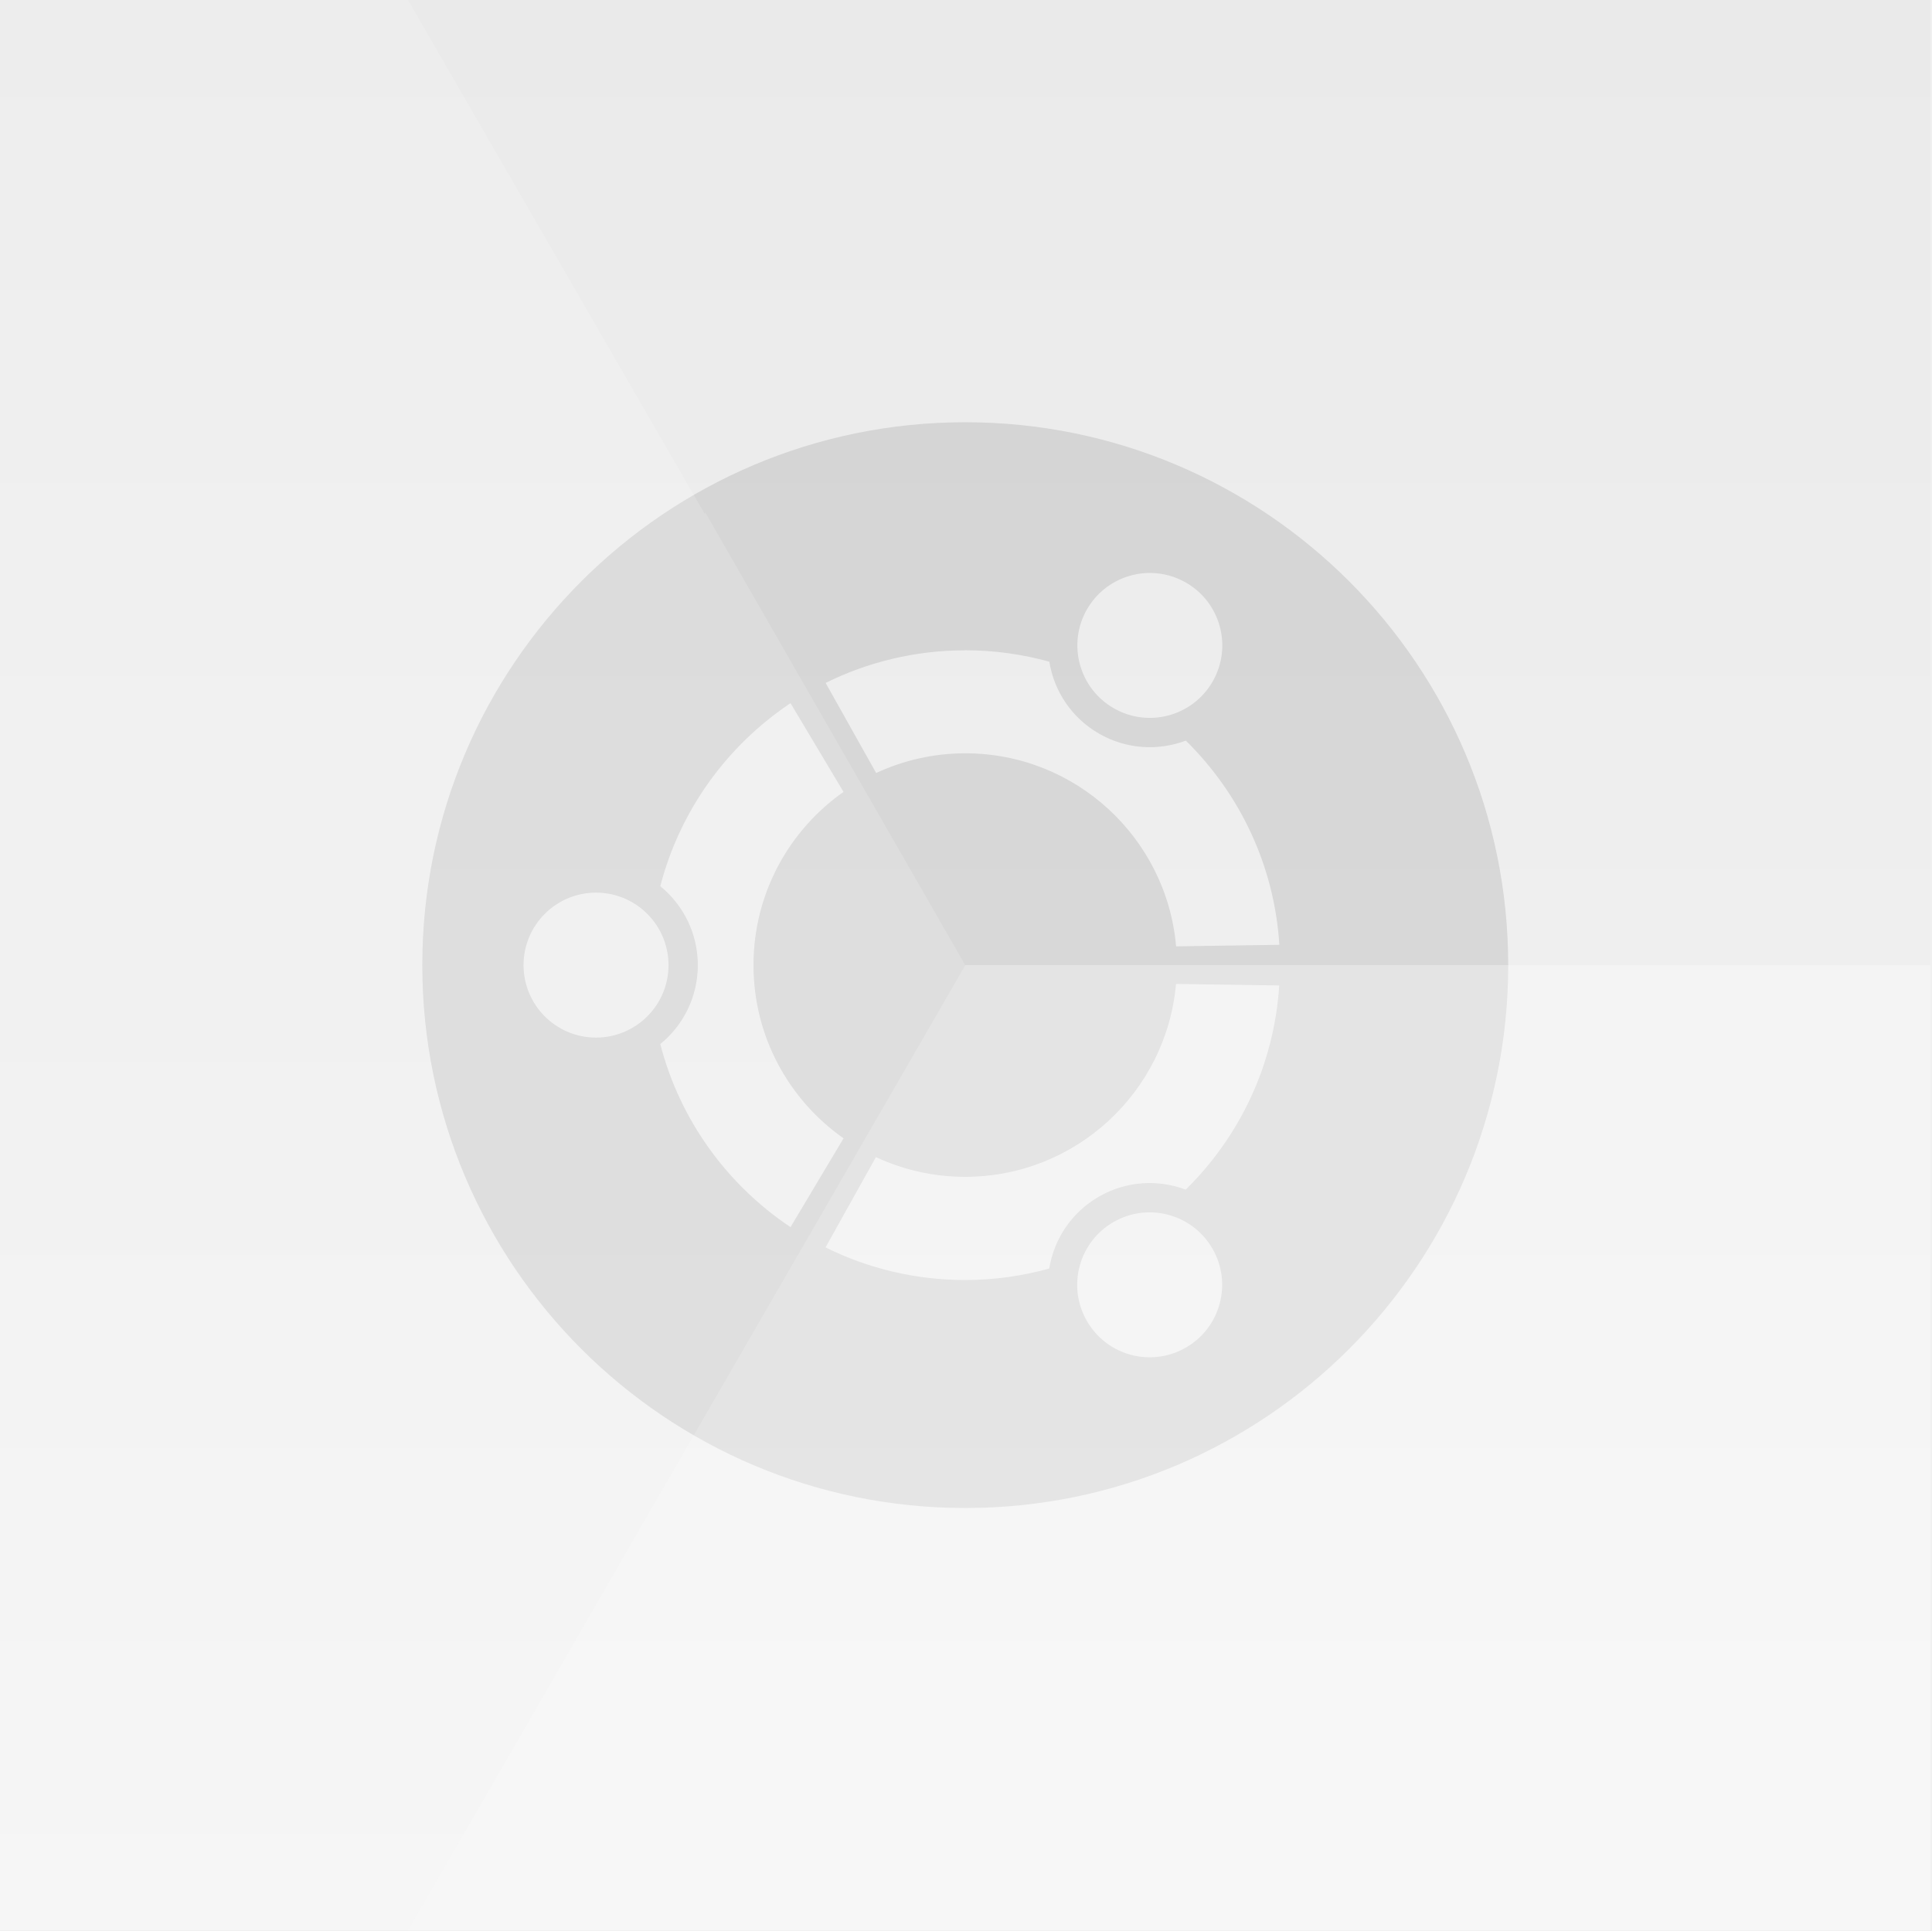
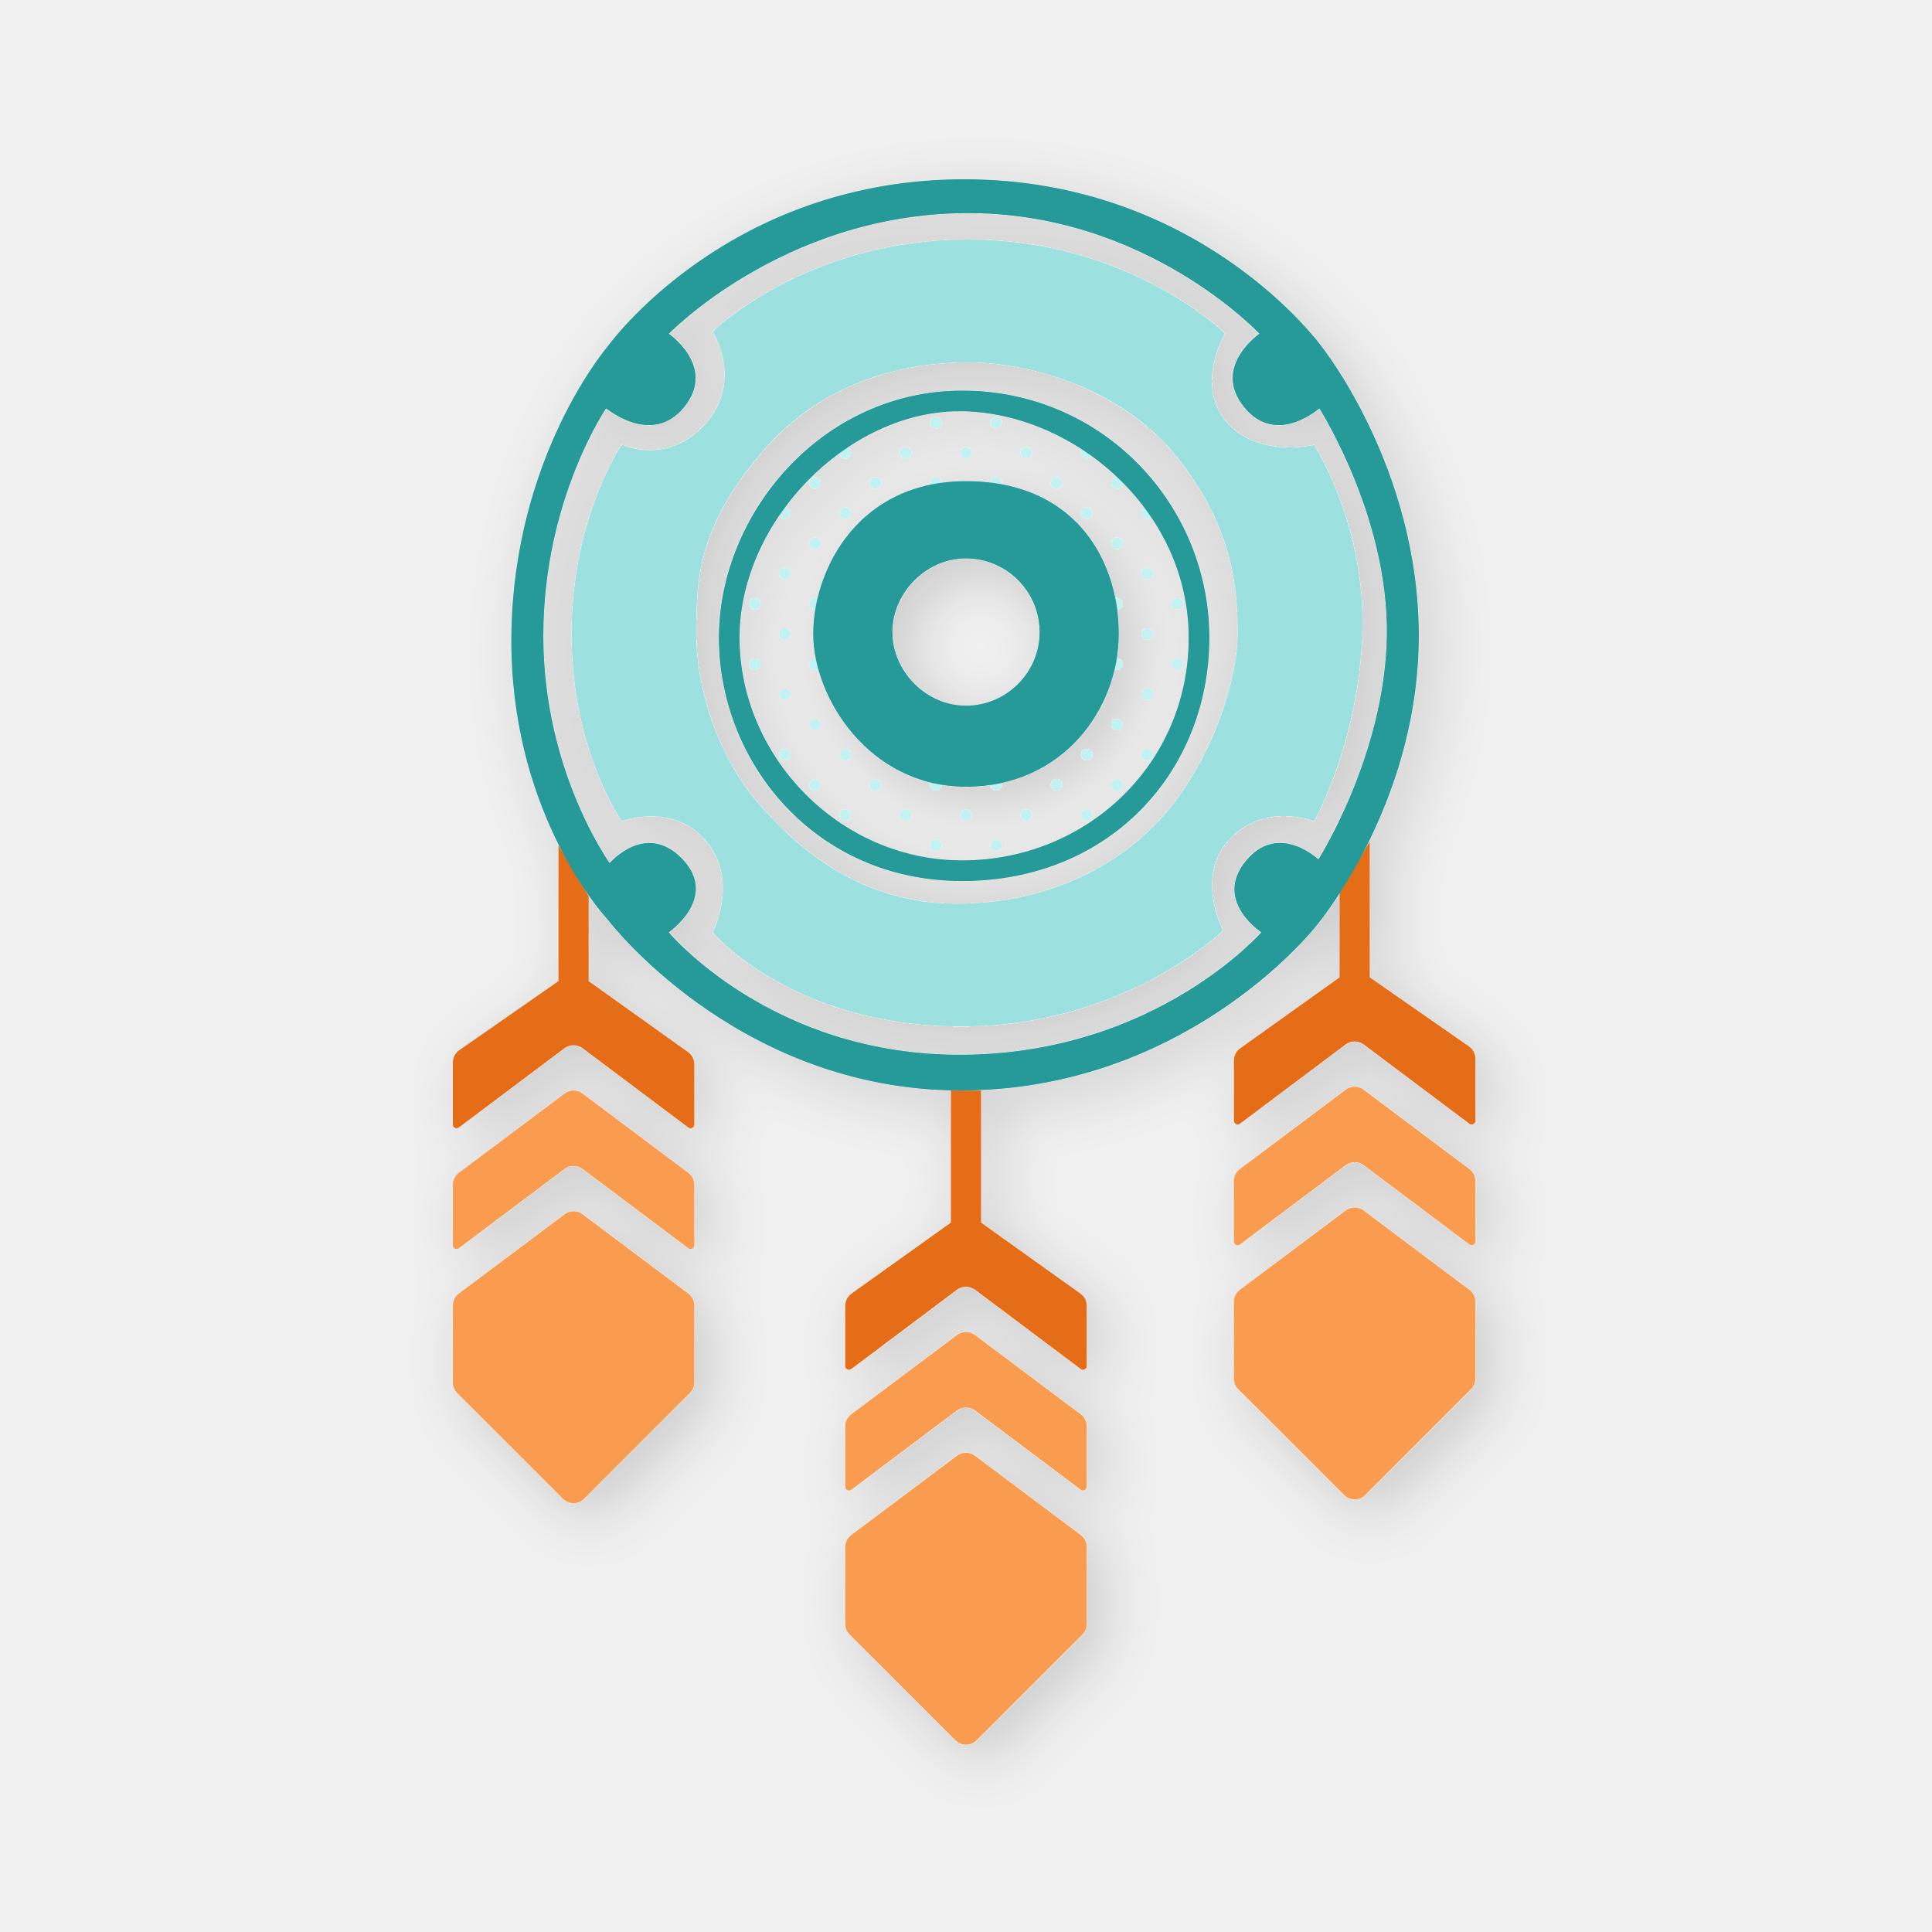
- <svg xmlns="http://www.w3.org/2000/svg" style="enable-background:new" height="512" viewBox="0 0 512.4 512" width="512.4" version="1.1">
+ <svg xmlns="http://www.w3.org/2000/svg" width="512" height="512" viewBox="0 0 512 512" fill="none">
+   <g clip-path="url(#clip0_35_442)">
+     <g filter="url(#filter0_d_35_442)">
+       <path d="M156 237.5V260L182.325 278.804C183.376 279.554 184 280.767 184 282.058V298C184 298.824 183.059 299.294 182.4 298.8L154.4 277.8C152.978 276.733 151.022 276.733 149.6 277.8L121.6 298.8C120.941 299.294 120 298.824 120 298V281.589C120 280.28 120.64 279.054 121.714 278.306L148 260V224L156 237.5Z" fill="#E66D17" />
+       <path d="M149.6 289.8C151.022 288.733 152.978 288.733 154.4 289.8L182.4 310.8C183.407 311.555 184 312.741 184 314V330C184 330.824 183.059 331.294 182.4 330.8L154.4 309.8C152.978 308.733 151.022 308.733 149.6 309.8L121.6 330.8C120.941 331.294 120 330.824 120 330V314C120 312.741 120.593 311.555 121.6 310.8L149.6 289.8Z" fill="#FA9C50" />
+       <path d="M149.6 321.8C151.022 320.733 152.978 320.733 154.4 321.8L182.4 342.8C183.407 343.555 184 344.741 184 346V366.343C184 367.404 183.579 368.421 182.828 369.172L154.828 397.172C153.266 398.734 150.734 398.734 149.172 397.172L121.172 369.172C120.421 368.421 120 367.404 120 366.343V346C120 344.741 120.593 343.555 121.6 342.8L149.6 321.8Z" fill="#FA9C50" />
+       <path d="M355 236.5V259L328.675 277.804C327.624 278.554 327 279.767 327 281.058V297C327 297.824 327.941 298.294 328.6 297.8L356.6 276.8C358.022 275.733 359.978 275.733 361.4 276.8L389.4 297.8C390.059 298.294 391 297.824 391 297V280.589C391 279.28 390.36 278.054 389.286 277.306L363 259V223L355 236.5Z" fill="#E66D17" />
+       <path d="M361.4 288.8C359.978 287.733 358.022 287.733 356.6 288.8L328.6 309.8C327.593 310.555 327 311.741 327 313V329C327 329.824 327.941 330.294 328.6 329.8L356.6 308.8C358.022 307.733 359.978 307.733 361.4 308.8L389.4 329.8C390.059 330.294 391 329.824 391 329V313C391 311.741 390.407 310.555 389.4 309.8L361.4 288.8Z" fill="#FA9C50" />
+       <path d="M361.4 320.8C359.978 319.733 358.022 319.733 356.6 320.8L328.6 341.8C327.593 342.555 327 343.741 327 345V365.343C327 366.404 327.421 367.421 328.172 368.172L356.172 396.172C357.734 397.734 360.266 397.734 361.828 396.172L389.828 368.172C390.579 367.421 391 366.404 391 365.343V345C391 343.741 390.407 342.555 389.4 341.8L361.4 320.8Z" fill="#FA9C50" />
+       <path d="M252 289V324L225.675 342.804C224.624 343.554 224 344.767 224 346.058V362C224 362.824 224.941 363.294 225.6 362.8L253.6 341.8C255.022 340.733 256.978 340.733 258.4 341.8L286.4 362.8C287.059 363.294 288 362.824 288 362V346.058C288 344.767 287.376 343.554 286.325 342.804L260 324V289H252Z" fill="#E66D17" />
+       <path d="M258.4 353.8C256.978 352.733 255.022 352.733 253.6 353.8L225.6 374.8C224.593 375.555 224 376.741 224 378V394C224 394.824 224.941 395.294 225.6 394.8L253.6 373.8C255.022 372.733 256.978 372.733 258.4 373.8L286.4 394.8C287.059 395.294 288 394.824 288 394V378C288 376.741 287.407 375.555 286.4 374.8L258.4 353.8Z" fill="#FA9C50" />
+       <path d="M258.4 385.8C256.978 384.733 255.022 384.733 253.6 385.8L225.6 406.8C224.593 407.555 224 408.741 224 410V430.343C224 431.404 224.421 432.421 225.172 433.172L253.172 461.172C254.734 462.734 257.266 462.734 258.828 461.172L286.828 433.172C287.579 432.421 288 431.404 288 430.343V410C288 408.741 287.407 407.555 286.4 406.8L258.4 385.8Z" fill="#FA9C50" />
+       <path d="M248 113C248.552 113 249 112.552 249 112C249 111.448 248.552 111 248 111C247.448 111 247 111.448 247 112C247 112.552 247.448 113 248 113Z" fill="#C2F2F2" />
+       <path d="M264 111C264.552 111 265 111.448 265 112C265 112.552 264.552 113 264 113C263.448 113 263 112.552 263 112C263 111.448 263.448 111 264 111Z" fill="#C2F2F2" />
+       <path d="M255 120C255 119.448 255.448 119 256 119C256.552 119 257 119.448 257 120C257 120.552 256.552 121 256 121C255.448 121 255 120.552 255 120Z" fill="#C2F2F2" />
+       <path d="M249 128.003C249 127.45 248.552 127 248 127C247.448 127 247 127.45 247 128.003C247 128.555 247.448 129.005 248 129.005C248.552 129.005 249 128.555 249 128.003Z" fill="#C2F2F2" />
+       <path d="M239 120C239 119.448 239.448 119 240 119C240.552 119 241 119.448 241 120C241 120.552 240.552 121 240 121C239.448 121 239 120.552 239 120Z" fill="#C2F2F2" />
+       <path d="M231 128.003C231 127.45 231.448 127 232 127C232.552 127 233 127.45 233 128.003C233 128.555 232.552 129.005 232 129.005C231.448 129.005 231 128.555 231 128.003Z" fill="#C2F2F2" />
+       <path d="M223 136C223 135.448 223.448 135 224 135C224.552 135 225 135.448 225 136C225 136.552 224.552 137 224 137C223.448 137 223 136.552 223 136Z" fill="#C2F2F2" />
+       <path d="M215 128.001C215 127.449 215.448 127 216 127C216.552 127 217 127.449 217 128.001C217 128.555 216.551 129.004 215.997 129.003C215.446 129.001 215 128.553 215 128.001Z" fill="#C2F2F2" />
+       <path d="M215 144C215 143.448 215.448 143 216 143C216.552 143 217 143.448 217 144C217 144.552 216.552 145 216 145C215.448 145 215 144.552 215 144Z" fill="#C2F2F2" />
+       <path d="M207 152C207 151.448 207.448 151 208 151C208.552 151 209 151.448 209 152C209 152.552 208.552 153 208 153C207.448 153 207 152.552 207 152Z" fill="#C2F2F2" />
+       <path d="M199 160C199 159.448 199.448 159 200 159C200.552 159 201 159.448 201 160C201 160.552 200.552 161 200 161C199.448 161 199 160.552 199 160Z" fill="#C2F2F2" />
+       <path d="M207 168C207 167.448 207.448 167 208 167C208.552 167 209 167.448 209 168C209 168.552 208.552 169 208 169C207.448 169 207 168.552 207 168Z" fill="#C2F2F2" />
+       <path d="M199 176C199 175.448 199.448 175 200 175C200.552 175 201 175.448 201 176C201 176.552 200.552 177 200 177C199.448 177 199 176.552 199 176Z" fill="#C2F2F2" />
+       <path d="M215 176C215 175.448 215.448 175 216 175C216.552 175 217 175.448 217 176C217 176.552 216.552 177 216 177C215.448 177 215 176.552 215 176Z" fill="#C2F2F2" />
+       <path d="M215 160C215 159.448 215.448 159 216 159C216.552 159 217 159.448 217 160C217 160.552 216.552 161 216 161C215.448 161 215 160.552 215 160Z" fill="#C2F2F2" />
+       <path d="M207 136C207 135.448 207.448 135 208 135C208.552 135 209 135.448 209 136C209 136.552 208.552 137 208 137C207.448 137 207 136.552 207 136Z" fill="#C2F2F2" />
+       <path d="M223 120.003C223 119.45 223.448 119 224 119C224.552 119 225 119.45 225 120.003C225 120.555 224.552 121.005 224 121.005C223.448 121.005 223 120.555 223 120.003Z" fill="#C2F2F2" />
+       <path d="M263 128C263 127.448 263.448 127 264 127C264.552 127 265 127.448 265 128C265 128.552 264.552 129 264 129C263.448 129 263 128.552 263 128Z" fill="#C2F2F2" />
+       <path d="M271 120C271 119.448 271.448 119 272 119C272.552 119 273 119.448 273 120C273 120.552 272.552 121 272 121C271.448 121 271 120.552 271 120Z" fill="#C2F2F2" />
+       <path d="M287 120C287 119.448 287.448 119 288 119C288.552 119 289 119.448 289 120C289 120.552 288.552 121 288 121C287.448 121 287 120.552 287 120Z" fill="#C2F2F2" />
+       <path d="M279 128C279 127.448 279.448 127 280 127C280.552 127 281 127.448 281 128C281 128.552 280.552 129 280 129C279.448 129 279 128.552 279 128Z" fill="#C2F2F2" />
+       <path d="M295 128C295 127.448 295.448 127 296 127C296.552 127 297 127.448 297 128C297 128.552 296.552 129 296 129C295.448 129 295 128.552 295 128Z" fill="#C2F2F2" />
+       <path d="M287 136C287 135.448 287.448 135 288 135C288.552 135 289 135.448 289 136C289 136.552 288.552 137 288 137C287.448 137 287 136.552 287 136Z" fill="#C2F2F2" />
+       <path d="M303 136C303 135.448 303.448 135 304 135C304.552 135 305 135.448 305 136C305 136.552 304.552 137 304 137C303.448 137 303 136.552 303 136Z" fill="#C2F2F2" />
+       <path d="M295 144C295 143.448 295.448 143 296 143C296.552 143 297 143.448 297 144C297 144.552 296.552 145 296 145C295.448 145 295 144.552 295 144Z" fill="#C2F2F2" />
+       <path d="M303 152C303 151.448 303.448 151 304 151C304.552 151 305 151.448 305 152C305 152.552 304.552 153 304 153C303.448 153 303 152.552 303 152Z" fill="#C2F2F2" />
+       <path d="M311 160C311 159.448 311.448 159 312 159C312.552 159 313 159.448 313 160C313 160.552 312.552 161 312 161C311.448 161 311 160.552 311 160Z" fill="#C2F2F2" />
+       <path d="M295 160C295 159.448 295.448 159 296 159C296.552 159 297 159.448 297 160C297 160.552 296.552 161 296 161C295.448 161 295 160.552 295 160Z" fill="#C2F2F2" />
+       <path d="M303 168C303 167.448 303.448 167 304 167C304.552 167 305 167.448 305 168C305 168.552 304.552 169 304 169C303.448 169 303 168.552 303 168Z" fill="#C2F2F2" />
+       <path d="M311 176C311 175.448 311.448 175 312 175C312.552 175 313 175.448 313 176C313 176.552 312.552 177 312 177C311.448 177 311 176.552 311 176Z" fill="#C2F2F2" />
+       <path d="M303 184C303 183.448 303.448 183 304 183C304.552 183 305 183.448 305 184C305 184.552 304.552 185 304 185C303.448 185 303 184.552 303 184Z" fill="#C2F2F2" />
+       <path d="M295 176C295 175.448 295.448 175 296 175C296.552 175 297 175.448 297 176C297 176.552 296.552 177 296 177C295.448 177 295 176.552 295 176Z" fill="#C2F2F2" />
+       <path d="M295 192C295 191.448 295.448 191 296 191C296.552 191 297 191.448 297 192C297 192.552 296.552 193 296 193C295.448 193 295 192.552 295 192Z" fill="#C2F2F2" />
+       <path d="M303 200C303 199.448 303.448 199 304 199C304.552 199 305 199.448 305 200C305 200.552 304.552 201 304 201C303.448 201 303 200.552 303 200Z" fill="#C2F2F2" />
+       <path d="M295 208C295 207.448 295.448 207 296 207C296.552 207 297 207.448 297 208C297 208.552 296.552 209 296 209C295.448 209 295 208.552 295 208Z" fill="#C2F2F2" />
+       <path d="M287 200C287 199.448 287.448 199 288 199C288.552 199 289 199.448 289 200C289 200.552 288.552 201 288 201C287.448 201 287 200.552 287 200Z" fill="#C2F2F2" />
+       <path d="M287 216C287 215.448 287.448 215 288 215C288.552 215 289 215.448 289 216C289 216.552 288.552 217 288 217C287.448 217 287 216.552 287 216Z" fill="#C2F2F2" />
+       <path d="M279 208C279 207.448 279.448 207 280 207C280.552 207 281 207.448 281 208C281 208.552 280.552 209 280 209C279.448 209 279 208.552 279 208Z" fill="#C2F2F2" />
+       <path d="M271 216C271 215.448 271.448 215 272 215C272.552 215 273 215.448 273 216C273 216.552 272.552 217 272 217C271.448 217 271 216.552 271 216Z" fill="#C2F2F2" />
+       <path d="M263 208C263 207.448 263.448 207 264 207C264.552 207 265 207.448 265 208C265 208.552 264.552 209 264 209C263.448 209 263 208.552 263 208Z" fill="#C2F2F2" />
+       <path d="M263 224C263 223.448 263.448 223 264 223C264.552 223 265 223.448 265 224C265 224.552 264.552 225 264 225C263.448 225 263 224.552 263 224Z" fill="#C2F2F2" />
+       <path d="M255 216C255 215.448 255.448 215 256 215C256.552 215 257 215.448 257 216C257 216.552 256.552 217 256 217C255.448 217 255 216.552 255 216Z" fill="#C2F2F2" />
+       <path d="M247 224C247 223.448 247.448 223 248 223C248.552 223 249 223.448 249 224C249 224.552 248.552 225 248 225C247.448 225 247 224.552 247 224Z" fill="#C2F2F2" />
+       <path d="M247 224C247 223.448 247.448 223 248 223C248.552 223 249 223.448 249 224C249 224.552 248.552 225 248 225C247.448 225 247 224.552 247 224Z" fill="#C2F2F2" />
+       <path d="M247 208C247 207.448 247.448 207 248 207C248.552 207 249 207.448 249 208C249 208.552 248.552 209 248 209C247.448 209 247 208.552 247 208Z" fill="#C2F2F2" />
+       <path d="M239 216C239 215.448 239.448 215 240 215C240.552 215 241 215.448 241 216C241 216.552 240.552 217 240 217C239.448 217 239 216.552 239 216Z" fill="#C2F2F2" />
+       <path d="M223 216C223 215.448 223.448 215 224 215C224.552 215 225 215.448 225 216C225 216.552 224.552 217 224 217C223.448 217 223 216.552 223 216Z" fill="#C2F2F2" />
+       <path d="M231 208C231 207.448 231.448 207 232 207C232.552 207 233 207.448 233 208C233 208.552 232.552 209 232 209C231.448 209 231 208.552 231 208Z" fill="#C2F2F2" />
+       <path d="M223 200C223 199.448 223.448 199 224 199C224.552 199 225 199.448 225 200C225 200.552 224.552 201 224 201C223.448 201 223 200.552 223 200Z" fill="#C2F2F2" />
+       <path d="M215 208C215 207.448 215.448 207 216 207C216.552 207 217 207.448 217 208C217 208.552 216.552 209 216 209C215.448 209 215 208.552 215 208Z" fill="#C2F2F2" />
+       <path d="M207 200C207 199.448 207.448 199 208 199C208.552 199 209 199.448 209 200C209 200.552 208.552 201 208 201C207.448 201 207 200.552 207 200Z" fill="#C2F2F2" />
+       <path d="M215 192C215 191.448 215.448 191 216 191C216.552 191 217 191.448 217 192C217 192.552 216.552 193 216 193C215.448 193 215 192.552 215 192Z" fill="#C2F2F2" />
+       <path d="M207 184C207 183.448 207.448 183 208 183C208.552 183 209 183.448 209 184C209 184.552 208.552 185 208 185C207.448 185 207 184.552 207 184Z" fill="#C2F2F2" />
+       <path d="M207.683 135C207.452 135.328 207.225 135.658 207 135.991M216.737 161C216.818 160.58 216.906 160.158 217 159.735M216 161C215.448 161 215 160.552 215 160C215 159.448 215.448 159 216 159C216.552 159 217 159.448 217 160C217 160.552 216.552 161 216 161ZM208 137C207.448 137 207 136.552 207 136C207 135.448 207.448 135 208 135C208.552 135 209 135.448 209 136C209 136.552 208.552 137 208 137ZM224 121.005C223.448 121.005 223 120.555 223 120.003C223 119.45 223.448 119 224 119C224.552 119 225 119.45 225 120.003C225 120.555 224.552 121.005 224 121.005ZM264 129C263.448 129 263 128.552 263 128C263 127.448 263.448 127 264 127C264.552 127 265 127.448 265 128C265 128.552 264.552 129 264 129ZM272 121C271.448 121 271 120.552 271 120C271 119.448 271.448 119 272 119C272.552 119 273 119.448 273 120C273 120.552 272.552 121 272 121ZM288 121C287.448 121 287 120.552 287 120C287 119.448 287.448 119 288 119C288.552 119 289 119.448 289 120C289 120.552 288.552 121 288 121ZM280 129C279.448 129 279 128.552 279 128C279 127.448 279.448 127 280 127C280.552 127 281 127.448 281 128C281 128.552 280.552 129 280 129ZM296 129C295.448 129 295 128.552 295 128C295 127.448 295.448 127 296 127C296.552 127 297 127.448 297 128C297 128.552 296.552 129 296 129ZM288 137C287.448 137 287 136.552 287 136C287 135.448 287.448 135 288 135C288.552 135 289 135.448 289 136C289 136.552 288.552 137 288 137ZM304 137C303.448 137 303 136.552 303 136C303 135.448 303.448 135 304 135C304.552 135 305 135.448 305 136C305 136.552 304.552 137 304 137ZM296 145C295.448 145 295 144.552 295 144C295 143.448 295.448 143 296 143C296.552 143 297 143.448 297 144C297 144.552 296.552 145 296 145ZM304 153C303.448 153 303 152.552 303 152C303 151.448 303.448 151 304 151C304.552 151 305 151.448 305 152C305 152.552 304.552 153 304 153ZM312 161C311.448 161 311 160.552 311 160C311 159.448 311.448 159 312 159C312.552 159 313 159.448 313 160C313 160.552 312.552 161 312 161ZM296 161C295.448 161 295 160.552 295 160C295 159.448 295.448 159 296 159C296.552 159 297 159.448 297 160C297 160.552 296.552 161 296 161ZM304 169C303.448 169 303 168.552 303 168C303 167.448 303.448 167 304 167C304.552 167 305 167.448 305 168C305 168.552 304.552 169 304 169ZM312 177C311.448 177 311 176.552 311 176C311 175.448 311.448 175 312 175C312.552 175 313 175.448 313 176C313 176.552 312.552 177 312 177ZM304 185C303.448 185 303 184.552 303 184C303 183.448 303.448 183 304 183C304.552 183 305 183.448 305 184C305 184.552 304.552 185 304 185ZM296 177C295.448 177 295 176.552 295 176C295 175.448 295.448 175 296 175C296.552 175 297 175.448 297 176C297 176.552 296.552 177 296 177ZM296 193C295.448 193 295 192.552 295 192C295 191.448 295.448 191 296 191C296.552 191 297 191.448 297 192C297 192.552 296.552 193 296 193ZM304 201C303.448 201 303 200.552 303 200C303 199.448 303.448 199 304 199C304.552 199 305 199.448 305 200C305 200.552 304.552 201 304 201ZM296 209C295.448 209 295 208.552 295 208C295 207.448 295.448 207 296 207C296.552 207 297 207.448 297 208C297 208.552 296.552 209 296 209ZM288 201C287.448 201 287 200.552 287 200C287 199.448 287.448 199 288 199C288.552 199 289 199.448 289 200C289 200.552 288.552 201 288 201ZM288 217C287.448 217 287 216.552 287 216C287 215.448 287.448 215 288 215C288.552 215 289 215.448 289 216C289 216.552 288.552 217 288 217ZM280 209C279.448 209 279 208.552 279 208C279 207.448 279.448 207 280 207C280.552 207 281 207.448 281 208C281 208.552 280.552 209 280 209ZM272 217C271.448 217 271 216.552 271 216C271 215.448 271.448 215 272 215C272.552 215 273 215.448 273 216C273 216.552 272.552 217 272 217ZM264 209C263.448 209 263 208.552 263 208C263 207.448 263.448 207 264 207C264.552 207 265 207.448 265 208C265 208.552 264.552 209 264 209ZM264 225C263.448 225 263 224.552 263 224C263 223.448 263.448 223 264 223C264.552 223 265 223.448 265 224C265 224.552 264.552 225 264 225ZM256 217C255.448 217 255 216.552 255 216C255 215.448 255.448 215 256 215C256.552 215 257 215.448 257 216C257 216.552 256.552 217 256 217ZM248 225C247.448 225 247 224.552 247 224C247 223.448 247.448 223 248 223C248.552 223 249 223.448 249 224C249 224.552 248.552 225 248 225ZM248 209C247.448 209 247 208.552 247 208C247 207.448 247.448 207 248 207C248.552 207 249 207.448 249 208C249 208.552 248.552 209 248 209ZM240 217C239.448 217 239 216.552 239 216C239 215.448 239.448 215 240 215C240.552 215 241 215.448 241 216C241 216.552 240.552 217 240 217ZM224 217C223.448 217 223 216.552 223 216C223 215.448 223.448 215 224 215C224.552 215 225 215.448 225 216C225 216.552 224.552 217 224 217ZM232 209C231.448 209 231 208.552 231 208C231 207.448 231.448 207 232 207C232.552 207 233 207.448 233 208C233 208.552 232.552 209 232 209ZM224 201C223.448 201 223 200.552 223 200C223 199.448 223.448 199 224 199C224.552 199 225 199.448 225 200C225 200.552 224.552 201 224 201ZM216 209C215.448 209 215 208.552 215 208C215 207.448 215.448 207 216 207C216.552 207 217 207.448 217 208C217 208.552 216.552 209 216 209ZM208 201C207.448 201 207 200.552 207 200C207 199.448 207.448 199 208 199C208.552 199 209 199.448 209 200C209 200.552 208.552 201 208 201ZM216 193C215.448 193 215 192.552 215 192C215 191.448 215.448 191 216 191C216.552 191 217 191.448 217 192C217 192.552 216.552 193 216 193ZM208 185C207.448 185 207 184.552 207 184C207 183.448 207.448 183 208 183C208.552 183 209 183.448 209 184C209 184.552 208.552 185 208 185ZM216 177V177C216.552 177 217 176.552 217 176V176C217 175.448 216.552 175 216 175V175C215.448 175 215 175.448 215 176V176C215 176.552 215.448 177 216 177ZM200 177V177C200.552 177 201 176.552 201 176V176C201 175.448 200.552 175 200 175V175C199.448 175 199 175.448 199 176V176C199 176.552 199.448 177 200 177ZM208 169V169C208.552 169 209 168.552 209 168V168C209 167.448 208.552 167 208 167V167C207.448 167 207 167.448 207 168V168C207 168.552 207.448 169 208 169ZM201 160V160C201 159.448 200.552 159 200 159V159C199.448 159 199 159.448 199 160V160C199 160.552 199.448 161 200 161V161C200.552 161 201 160.552 201 160ZM208 153V153C208.552 153 209 152.552 209 152V152C209 151.448 208.552 151 208 151V151C207.448 151 207 151.448 207 152V152C207 152.552 207.448 153 208 153ZM216 145V145C216.552 145 217 144.552 217 144V144C217 143.448 216.552 143 216 143V143C215.448 143 215 143.448 215 144V144C215 144.552 215.448 145 216 145ZM215.997 129.003V129.003C216.551 129.004 217 128.555 217 128.001V128.001C217 127.449 216.552 127 216 127V127C215.448 127 215 127.449 215 128.001V128.001C215 128.553 215.446 129.001 215.997 129.003ZM224 137V137C224.552 137 225 136.552 225 136V136C225 135.448 224.552 135 224 135V135C223.448 135 223 135.448 223 136V136C223 136.552 223.448 137 224 137ZM232 129.005V129.005C232.552 129.005 233 128.555 233 128.003V128.003C233 127.45 232.552 127 232 127V127C231.448 127 231 127.45 231 128.003V128.003C231 128.555 231.448 129.005 232 129.005ZM240 121V121C240.552 121 241 120.552 241 120V120C241 119.448 240.552 119 240 119V119C239.448 119 239 119.448 239 120V120C239 120.552 239.448 121 240 121ZM247 128.003V128.003C247 127.45 247.448 127 248 127V127C248.552 127 249 127.45 249 128.003V128.003C249 128.555 248.552 129.005 248 129.005V129.005C247.448 129.005 247 128.555 247 128.003ZM256 121V121C256.552 121 257 120.552 257 120V120C257 119.448 256.552 119 256 119V119C255.448 119 255 119.448 255 120V120C255 120.552 255.448 121 256 121ZM263 112V112C263 112.552 263.448 113 264 113V113C264.552 113 265 112.552 265 112V112C265 111.448 264.552 111 264 111V111C263.448 111 263 111.448 263 112ZM247 112V112C247 111.448 247.448 111 248 111V111C248.552 111 249 111.448 249 112V112C249 112.552 248.552 113 248 113V113C247.448 113 247 112.552 247 112Z" stroke="#C2F2F2" />
+       <path fill-rule="evenodd" clip-rule="evenodd" d="M189.5 88C189.5 88 214 64 256.5 64C299 64 324 88.5 324 88.5C324 88.5 316.079 102 324.5 112C332.921 122 348 118.5 348 118.5C348 118.5 361.5 139.5 360.5 168C359.5 196.5 348 217 348 217C348 217 335 212 325.5 222C316 232 323.5 246.5 323.5 246.5C323.5 246.5 297 272 253.5 271.5C210 271 189.5 247 189.5 247C189.5 247 196.5 233 187.5 222.5C178.5 212 165 217 165 217C165 217 152 198.5 152 168C152 137.5 165 118.5 165 118.5C165 118.5 177.438 124 187.5 112.5C197.563 101 189.5 88 189.5 88ZM201.5 119.5C218.5 99.5 241.5 95.5 256.5 95.5C271.5 95.5 296.98 101.5 312.5 121C328.02 140.5 328.5 157.5 328.5 168C328.5 178.5 323.5 197.019 312 212.5C300.5 227.981 280 240 253.5 240C227 240 210 224.295 200 212.5C190 200.705 184 183 184 168C184 153 184.5 139.5 201.5 119.5Z" fill="#9DE0E0" stroke="#9DE0E0" />
+       <path fill-rule="evenodd" clip-rule="evenodd" d="M255.507 48C318.007 48 349.757 92 349.757 92C349.757 92 375.507 124 375.507 168.5C375.507 189.099 369.722 207.019 363.507 220.327C360.771 226.185 357.952 231.15 355.507 235.056C351.507 241.444 348.507 245 348.507 245C348.507 245 316.506 286.109 259.507 288.404C258.187 288.457 256.854 288.489 255.507 288.5C254.161 288.511 252.828 288.498 251.507 288.462C194.464 286.931 161.507 243.5 161.507 243.5C161.507 243.5 158.975 240.822 155.507 235.694C153.112 232.153 150.27 227.444 147.507 221.641C141.45 208.919 135.771 190.941 136.007 168.5C136.507 121 161.507 92 161.507 92C161.507 92 193.007 48 255.507 48ZM143.507 168.5C143.507 132 160.507 107.5 160.507 107.5C160.507 107.5 172.607 118 181.007 107.5C189.407 97 176.507 88.5 176.507 88.5C176.507 88.5 207.007 56.5 255.507 56C304.007 55.5 334.507 88.5 334.507 88.5C334.507 88.5 321.607 97 330.007 107.5C338.407 118 349.757 107.5 349.757 107.5C349.757 107.5 368.507 136.5 368.007 168.5C367.507 200.5 349.507 228.5 349.507 228.5C349.507 228.5 339.007 218.111 330.507 228.5C322.007 238.889 335.007 247 335.007 247C335.007 247 307.007 279.5 255.507 280C204.007 280.5 176.507 247 176.507 247C176.507 247 190.073 238.044 180.507 228C170.941 217.956 161.507 229.5 161.507 229.5C161.507 229.5 143.507 205 143.507 168.5Z" fill="#269999" />
+       <path d="M147.507 221.641L155.507 235.694M147.507 221.641C150.27 227.444 153.112 232.153 155.507 235.694M147.507 221.641C141.45 208.918 135.771 190.941 136.007 168.5C136.507 121 161.507 92 161.507 92C161.507 92 193.007 48 255.507 48C318.007 48 349.757 92 349.757 92C349.757 92 375.507 124 375.507 168.5C375.507 189.099 369.722 207.019 363.507 220.327M155.507 235.694C158.975 240.822 161.507 243.5 161.507 243.5C161.507 243.5 194.464 286.931 251.507 288.462M251.507 288.462L259.507 288.404M251.507 288.462C252.828 288.498 254.161 288.511 255.507 288.5C256.854 288.489 258.187 288.457 259.507 288.404M259.507 288.404C316.506 286.109 348.507 245 348.507 245C348.507 245 351.507 241.444 355.507 235.056M363.507 220.327L355.507 235.056M363.507 220.327C360.771 226.185 357.952 231.15 355.507 235.056M160.507 107.5C160.507 107.5 143.507 132 143.507 168.5C143.507 205 161.507 229.5 161.507 229.5C161.507 229.5 170.941 217.956 180.507 228C190.073 238.044 176.507 247 176.507 247C176.507 247 204.007 280.5 255.507 280C307.007 279.5 335.007 247 335.007 247C335.007 247 322.007 238.889 330.507 228.5C339.007 218.111 349.507 228.5 349.507 228.5C349.507 228.5 367.507 200.5 368.007 168.5C368.507 136.5 349.757 107.5 349.757 107.5C349.757 107.5 338.407 118 330.007 107.5C321.607 97 334.507 88.5 334.507 88.5C334.507 88.5 304.007 55.5 255.507 56C207.007 56.5 176.507 88.5 176.507 88.5C176.507 88.5 189.407 97 181.007 107.5C172.607 118 160.507 107.5 160.507 107.5Z" stroke="#269999" />
+       <path fill-rule="evenodd" clip-rule="evenodd" d="M256 128C258.459 128 260.791 128.153 263 128.444C286.399 131.53 296 150.182 296 168C296 187.5 281.5 208 256 208C230.5 208 216 184.5 216 168C216 165.616 216.24 163.085 216.737 160.5C216.818 160.08 216.906 159.658 217 159.235C219.997 145.819 229.904 131.359 249 128.505C251.209 128.175 253.541 128 256 128ZM276 167.5C276 156.5 267 147.5 256 147.5C245 147.5 236 157 236 167.5C236 178 245 187.5 256 187.5C267 187.5 276 178.5 276 167.5Z" fill="#269999" stroke="#269999" />
+       <path fill-rule="evenodd" clip-rule="evenodd" d="M255 104C292 104 320 134 320 169C320 204 294 233 255 233C216 233 191 201.5 191 169C191 136.5 218 104 255 104ZM315.5 169C315.5 135 285 109 255 108.5C243.54 108.309 232.152 112.496 222.455 119.5C222.303 119.61 222.151 119.72 222 119.831C216.14 124.14 210.914 129.48 206.683 135.5C206.452 135.828 206.225 136.158 206 136.491C199.479 146.133 195.5 157.432 195.5 169C195.5 200.5 222 228.5 255 228.5C288 228.5 315.5 203 315.5 169Z" fill="#269999" stroke="#269999" />
+     </g>
+   </g>
  <defs>
-     <linearGradient id="a" y2="494" gradientUnits="userSpaceOnUse" x2="256" gradientTransform="matrix(1 0 0 1.076 0 -19.36)" y1="18" x1="256">
-       <stop style="stop-color:#eaeaea" offset="0" />
-       <stop style="stop-color:#f4f4f4" offset="1" />
-     </linearGradient>
+     <filter id="filter0_d_35_442" x="109" y="36.5" width="301" height="446.5" filterUnits="userSpaceOnUse" color-interpolation-filters="sRGB">
+       <feFlood flood-opacity="0" result="BackgroundImageFix" />
+       <feColorMatrix in="SourceAlpha" type="matrix" values="0 0 0 0 0 0 0 0 0 0 0 0 0 0 0 0 0 0 127 0" result="hardAlpha" />
+       <feOffset dx="4" dy="4" />
+       <feGaussianBlur stdDeviation="7.5" />
+       <feComposite in2="hardAlpha" operator="out" />
+       <feColorMatrix type="matrix" values="0 0 0 0 0 0 0 0 0 0 0 0 0 0 0 0 0 0 0.15 0" />
+       <feBlend mode="normal" in2="BackgroundImageFix" result="effect1_dropShadow_35_442" />
+       <feBlend mode="normal" in="SourceGraphic" in2="effect1_dropShadow_35_442" result="shape" />
+     </filter>
+     <clipPath id="clip0_35_442">
+       <rect width="512" height="512" rx="80" fill="white" />
+     </clipPath>
  </defs>
-   <rect style="color:#000000;enable-background:accumulate;fill:url(#a)" height="512" width="512" y="0" x="0" />
-   <path style="opacity:.1" d="m256 112c-79.5 0-144 64.5-144 144s64.5 144 144 144 144-64.5 144-144-64.5-144-144-144zm49.47 39.98c3.098 0.08 6.222 0.91 9.096 2.568 9.197 5.312 12.34 17.07 7.029 26.26-5.305 9.196-17.06 12.34-26.25 7.029-9.19-5.305-12.34-17.06-7.039-26.25 3.653-6.322 10.35-9.787 17.17-9.611zm-49.48 20.5c7.731 0 15.21 1.074 22.31 3.035 1.253 7.726 5.837 14.84 13.15 19.06 7.298 4.207 15.74 4.629 23.05 1.867 14.22 13.98 23.47 32.99 24.81 54.17l-27.39 0.404c-2.5-28.7-26.6-51.2-55.9-51.2-8.451 0-16.47 1.88-23.65 5.225l-13.4-23.9c11.16-5.522 23.72-8.645 37.01-8.645zm-46.33 14.03 14.06 23.54c-14.44 10.16-23.88 26.95-23.88 45.95s9.437 35.78 23.88 45.94l-14.06 23.55c-16.83-11.24-29.34-28.43-34.54-48.55 6.069-4.952 9.953-12.49 9.953-20.94 0-8.451-3.884-15.99-9.953-20.94 5.201-20.12 17.72-37.3 34.54-48.55zm-51.58 50.26c10.62 0 19.22 8.608 19.22 19.23s-8.605 19.22-19.22 19.22-19.23-8.605-19.23-19.22 8.607-19.23 19.23-19.23zm153.8 24.21 27.4 0.402c-1.348 21.18-10.6 40.19-24.81 54.17-7.31-2.762-15.75-2.347-23.05 1.867-7.309 4.227-11.89 11.34-13.15 19.06-7.104 1.967-14.58 3.041-22.31 3.041-13.29 0-25.86-3.124-37.01-8.652l13.36-23.94c7.186 3.344 15.2 5.225 23.65 5.225 29.34 0 53.41-22.49 55.93-51.18zm-7.482 60.6c6.816-0.176 13.51 3.289 17.16 9.607 5.311 9.197 2.16 20.95-7.035 26.25-9.196 5.311-20.95 2.159-26.25-7.037-5.312-9.191-2.159-20.94 7.037-26.25 2.872-1.658 5.994-2.49 9.092-2.57z" />
-   <g transform="translate(0,18)">
-     <path style="opacity:.3;color:#000000;enable-background:accumulate;fill:#fff" d="m256 256l-147.8 256h403.8v-256h-122.7-133.3z" transform="translate(0,-18)" />
-     <path style="opacity:.15;color:#000000;enable-background:accumulate;fill:#fff" d="m0 0v512h108.2l76.4-132.3 71.4-123.7-68.9-120-0.2 0.3-78.7-136.3h-108.2z" transform="translate(0,-18)" />
-   </g>
-   <path d="m-208.3 605.6c-7.842 0-14.55 5.029-17.32 12.19-0.061-0.001-0.121 0-0.182 0-7.088 0-12.83 6.002-12.83 13.41 0 7.404 5.746 13.41 12.83 13.41h17.5 16.33c5.155 0 9.333-4.365 9.333-9.75 0-4.543-2.974-8.363-7-9.445 0.001-0.103 0-0.202 0-0.305 0-10.77-8.357-19.5-18.67-19.5z" style="stroke-width:4;color:#000000;stroke:#ccc;enable-background:accumulate;display:none;fill:#fff" />
-   <path style="stroke-width:4;color:#000000;stroke:#ccc;enable-background:accumulate;display:none;fill:none" d="m288.9 828.1c-6.349 0-11.78 4.072-14.02 9.867-0.05-0.001-0.098 0-0.148 0-5.738 0-10.39 4.86-10.39 10.85 0 5.995 4.652 10.85 10.39 10.85h14.17 13.22c4.173 0 7.557-3.534 7.557-7.894 0-3.678-2.408-6.771-5.667-7.647 0.001-0.083 0-0.163 0-0.247 0-8.719-6.766-15.79-15.11-15.79z" />
-   <g style="display:none" transform="translate(0 -558.4)">
-     <path d="m166.1 576.4h179.9c145.3 0 166.1 20.74 166.1 165.9v144.2c0 145.2-20.76 165.9-166.1 165.9h-179.9c-145.3 0-166.1-20-166.1-165.5v-144.2c0-145.2 20.76-165.9 166.1-165.9z" style="stroke:#00f;fill:#00f;display:inline;fill-opacity:.081" />
-     <circle style="stroke-width:.833;fill-opacity:.081;color:#000000;stroke:#00f;enable-background:accumulate;display:inline;fill:#00f" cx="256" transform="matrix(1.2 0 0 1.2 -51.2 528.8)" cy="238" r="120" />
-     <rect style="stroke-linejoin:round;fill-opacity:.081;color:#000000;stroke:#00f;stroke-linecap:round;enable-background:accumulate;display:inline;fill:#00f" height="272" width="272" y="678.4" x="120" />
-     <rect style="stroke-linejoin:round;fill-opacity:.081;color:#000000;stroke:#00f;stroke-linecap:round;enable-background:accumulate;display:inline;fill:#00f" height="240" width="304" y="694.4" x="104" />
-     <rect style="stroke-linejoin:round;fill-opacity:.081;color:#000000;stroke:#00f;stroke-linecap:round;enable-background:accumulate;display:inline;fill:#00f" height="304" width="240" y="662.4" x="136" />
-   </g>
</svg>
